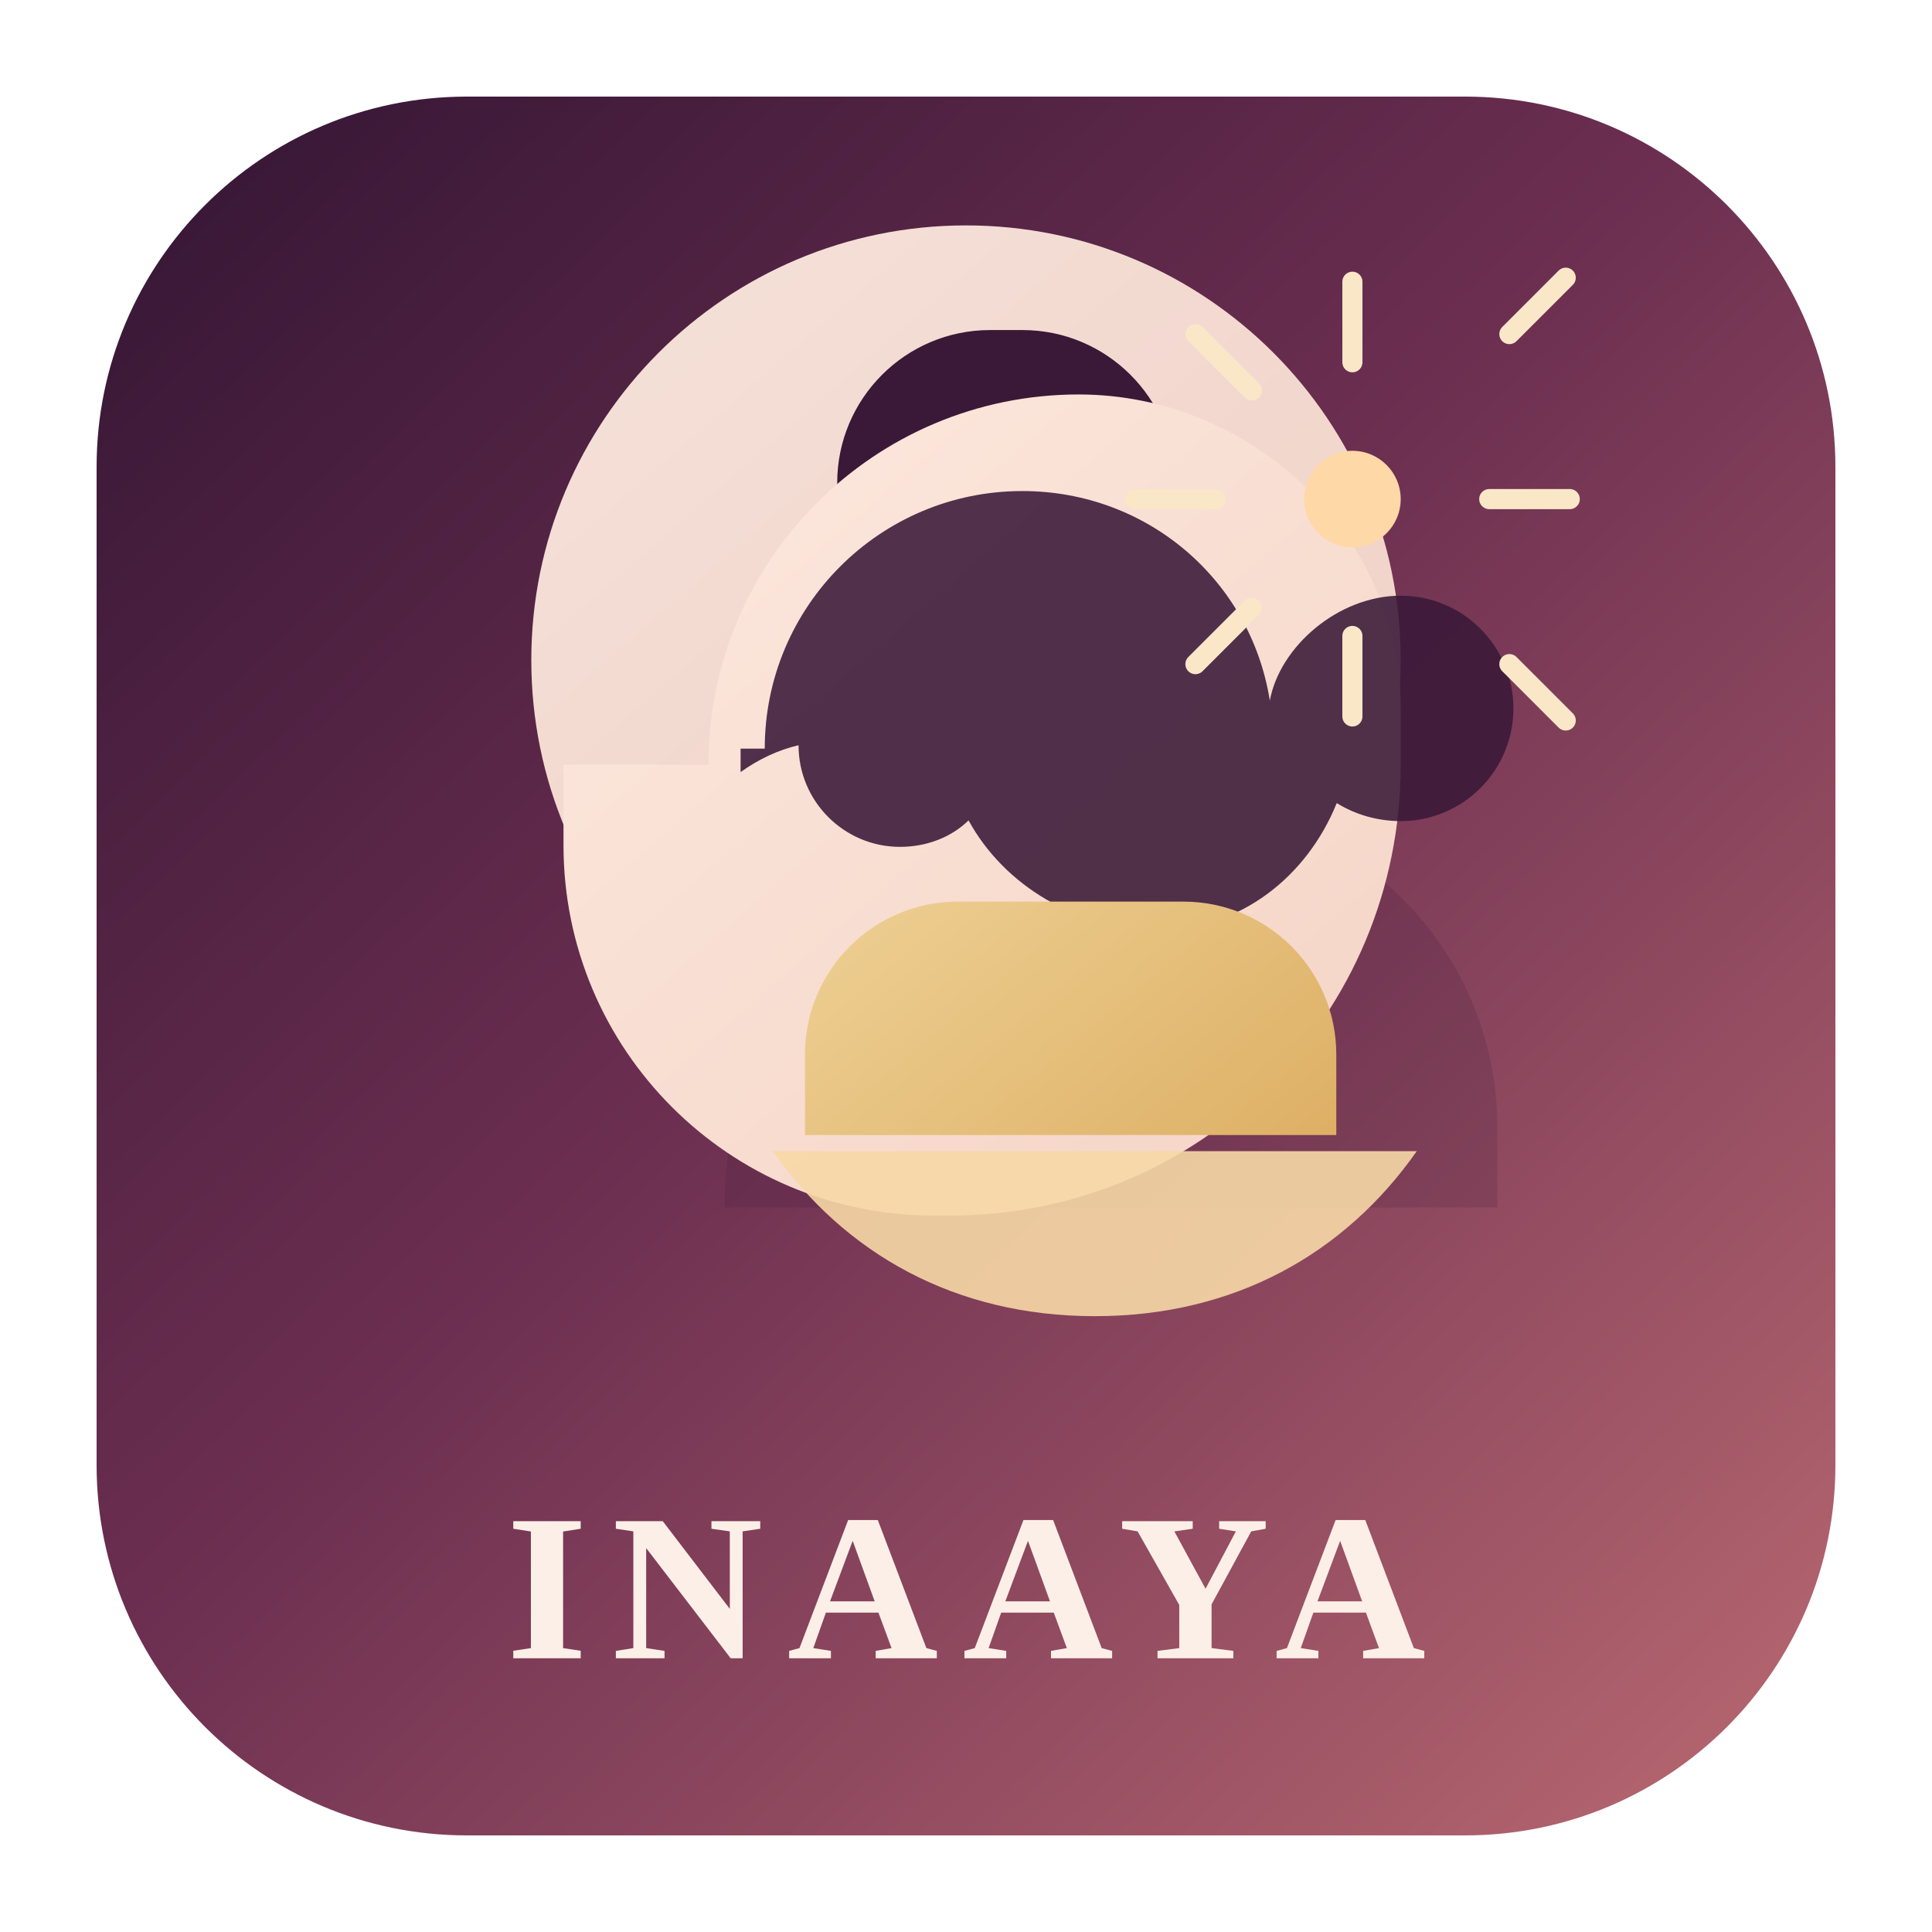
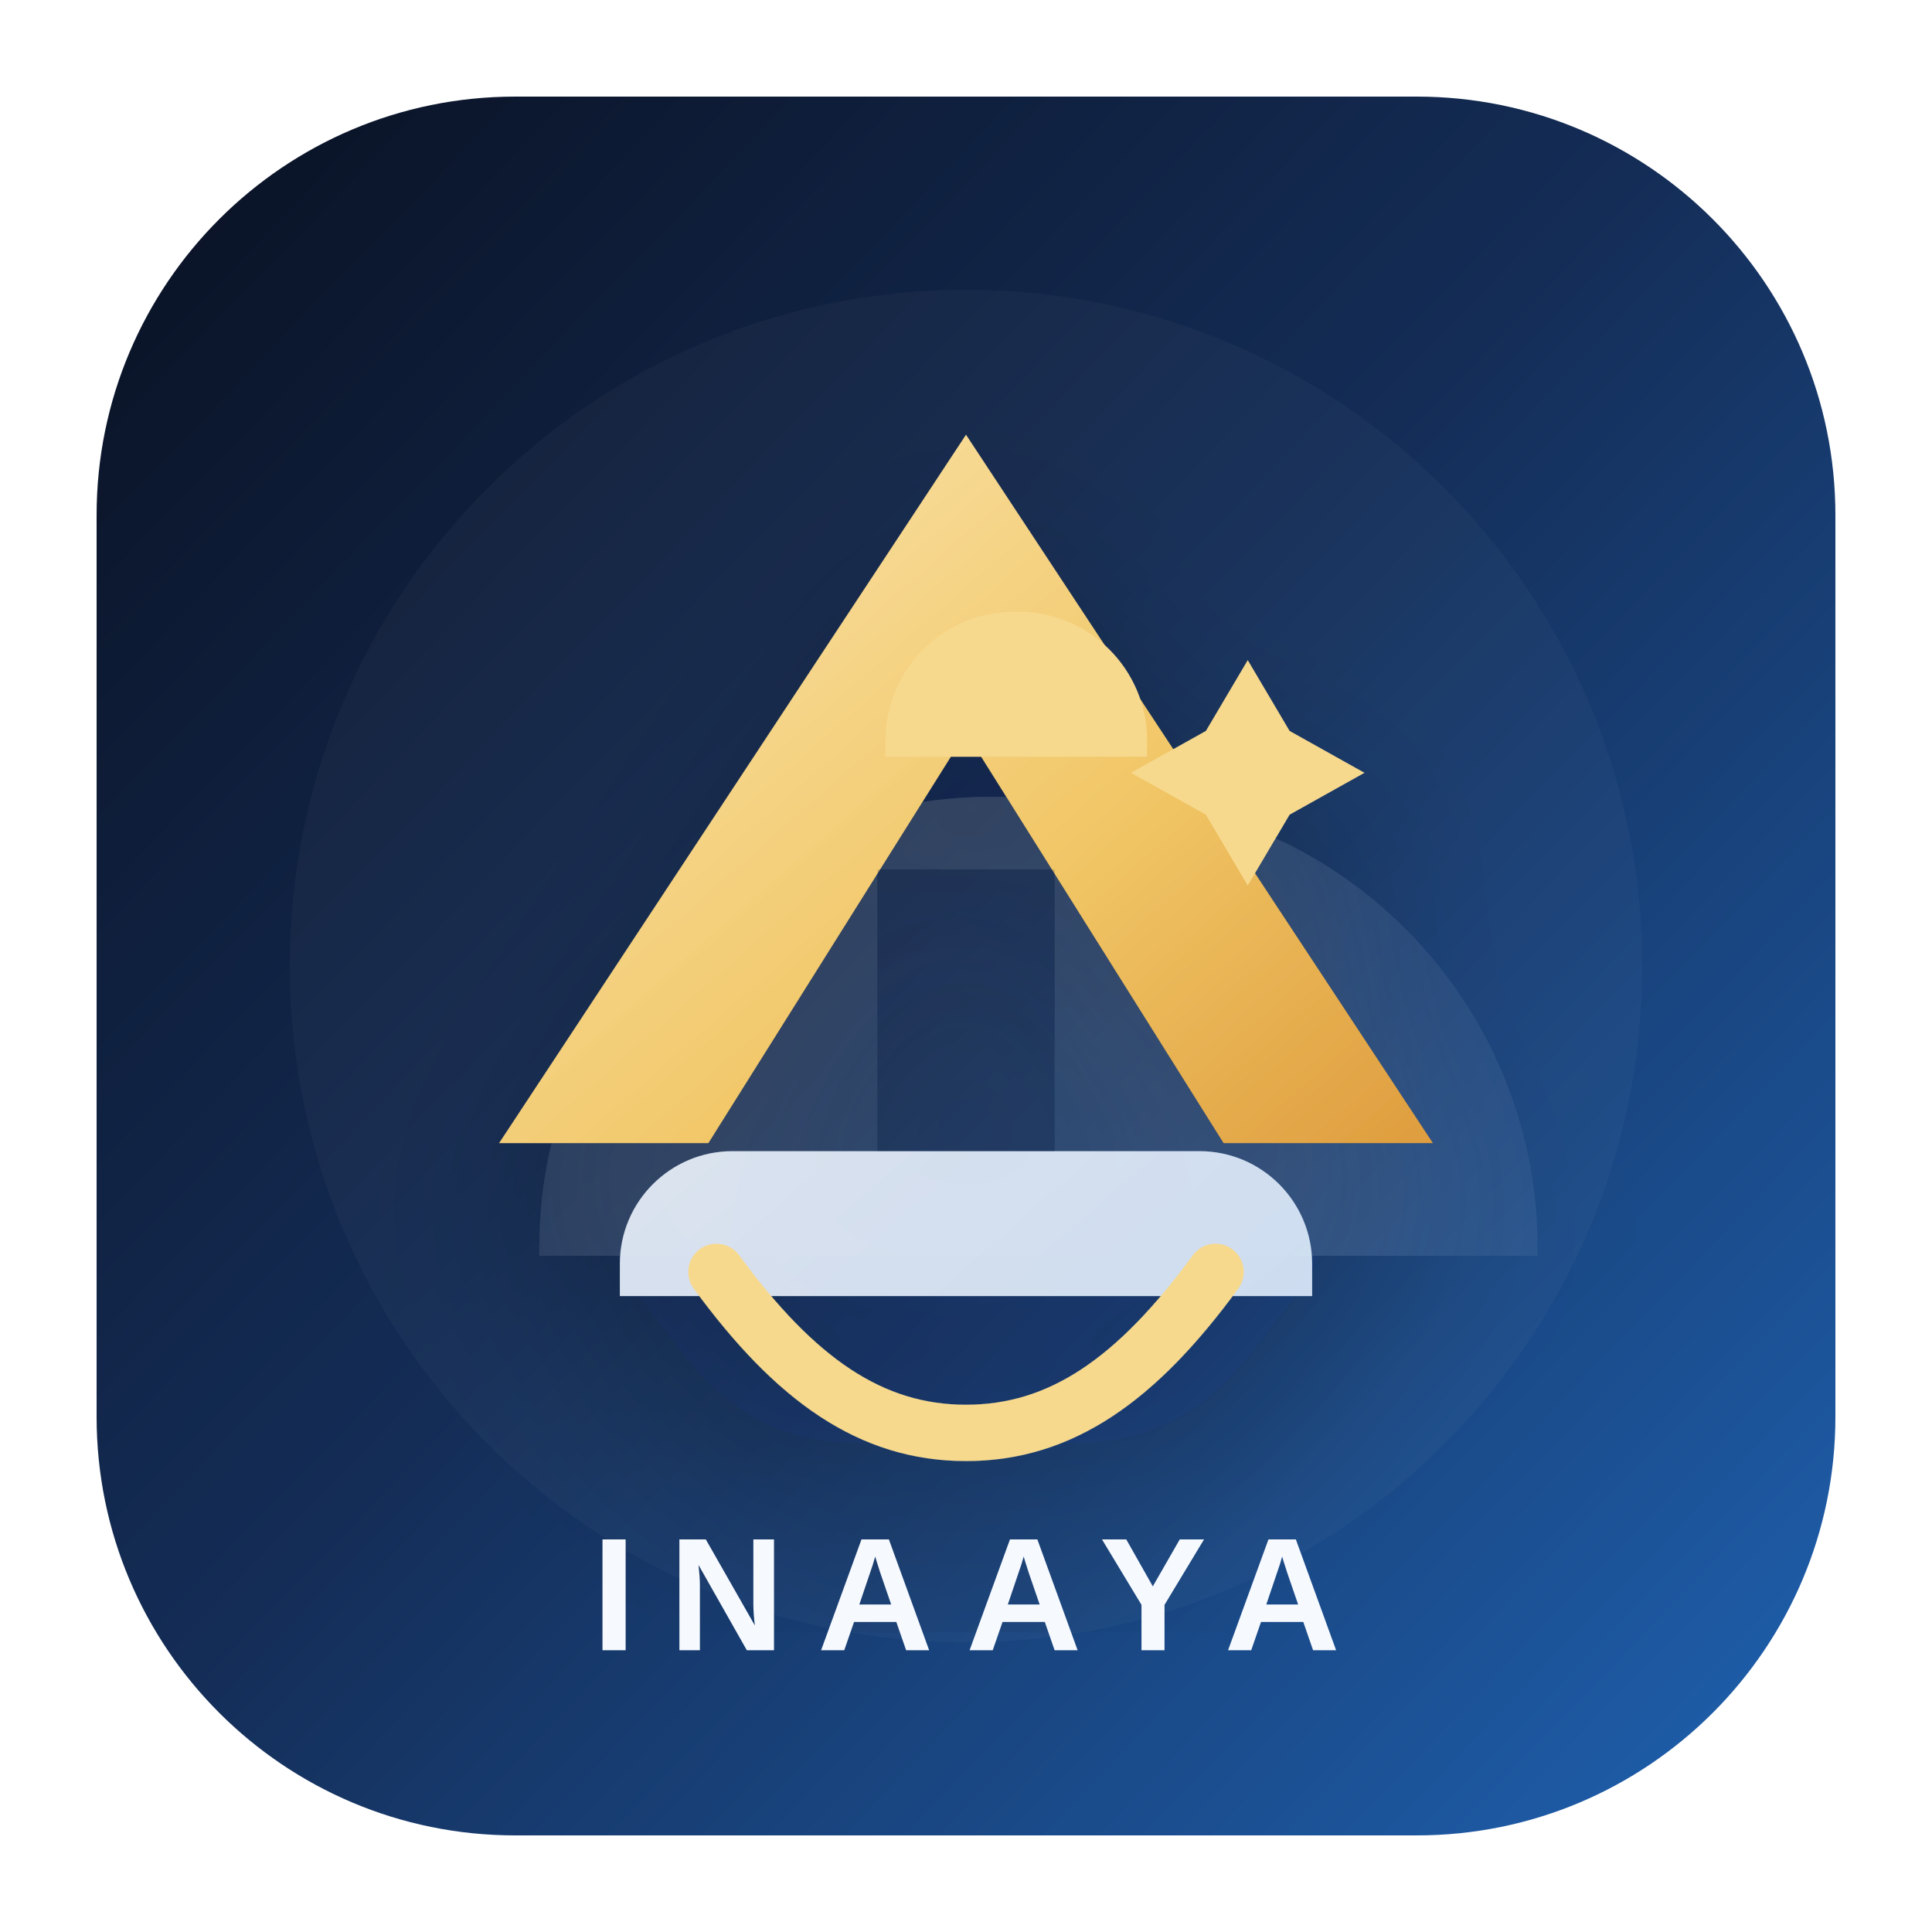
<svg xmlns="http://www.w3.org/2000/svg" width="240" height="240" viewBox="0 0 240 240" fill="none">
  <defs>
-     <linearGradient id="bgGrad" x1="28" y1="22" x2="212" y2="214" gradientUnits="userSpaceOnUse">
-       <stop stop-color="#3A1837" />
-       <stop offset="0.45" stop-color="#6B2E50" />
-       <stop offset="1" stop-color="#B0626D" />
+     <linearGradient id="bg" x1="18" y1="20" x2="220" y2="215" gradientUnits="userSpaceOnUse">
+       <stop stop-color="#0A1224" />
+       <stop offset="0.48" stop-color="#142D57" />
+       <stop offset="1" stop-color="#1E5DA9" />
    </linearGradient>
-     <linearGradient id="goldGrad" x1="80" y1="72" x2="160" y2="168" gradientUnits="userSpaceOnUse">
-       <stop stop-color="#F9E6B5" />
-       <stop offset="1" stop-color="#D9A758" />
+     <linearGradient id="gold" x1="66" y1="52" x2="178" y2="180" gradientUnits="userSpaceOnUse">
+       <stop stop-color="#FBE8B5" />
+       <stop offset="0.5" stop-color="#F1C666" />
+       <stop offset="1" stop-color="#D5882A" />
    </linearGradient>
-     <linearGradient id="softGrad" x1="70" y1="36" x2="166" y2="146" gradientUnits="userSpaceOnUse">
-       <stop stop-color="#FDEAE0" />
-       <stop offset="1" stop-color="#F5D5C7" />
+     <linearGradient id="glass" x1="80" y1="62" x2="176" y2="172" gradientUnits="userSpaceOnUse">
+       <stop stop-color="#F8FBFF" />
+       <stop offset="1" stop-color="#DBE9FB" />
    </linearGradient>
+     <filter id="shadow" x="-20%" y="-20%" width="140%" height="140%">
+       <feDropShadow dx="0" dy="14" stdDeviation="12" flood-color="#050A17" flood-opacity="0.3" />
+     </filter>
  </defs>
-   <rect x="12" y="12" width="216" height="216" rx="46" fill="url(#bgGrad)" />
-   <circle cx="120" cy="82" r="54" fill="url(#softGrad)" opacity="0.95" />
-   <path d="M90 150C90 122.386 112.386 100 140 100H146C168.091 100 186 117.909 186 140V150H90V150Z" fill="#3A1837" opacity="0.18" />
-   <path d="M104 60C104 49.506 112.506 41 123 41H127C137.494 41 146 49.506 146 60V68C146 78.494 137.494 87 127 87H123C112.506 87 104 78.494 104 68V60Z" fill="#3A1837" />
-   <path d="M88 95C88 69.595 108.595 49 134 49C155.539 49 174 66.467 174 88V95C174 126.137 149.137 151 118 151H116C90.595 151 70 130.405 70 105V95H88Z" fill="url(#softGrad)" />
-   <path d="M95 93C95 75.327 109.327 61 127 61C142.55 61 155.369 72.084 157.743 87.04C158.965 80.311 166.267 74 174 74C181.732 74 188 80.268 188 88C188 95.732 181.732 102 174 102C171.118 102 168.363 101.195 166.055 99.76C162.34 108.958 154.008 115.5 144 115.5C133.749 115.5 124.734 109.981 120.316 101.912C118.186 103.992 115.144 105.2 111.8 105.2C104.855 105.2 99.2 99.545 99.2 92.6C99.2 92.592 99.2 92.584 99.2 92.576C96.715 93.155 94.272 94.278 92 95.913V93H95Z" fill="#3A1837" opacity="0.88" />
-   <path d="M100 131C100 120.507 108.507 112 119 112H147C157.493 112 166 120.507 166 131V141H100V131Z" fill="url(#goldGrad)" />
-   <path d="M96 143C104.941 155.738 118.645 163.5 136 163.5C153.355 163.5 167.059 155.738 176 143H96Z" fill="#F7D8A6" opacity="0.9" />
-   <circle cx="168" cy="62" r="6" fill="#FFD8A8" />
-   <path d="M168 45V35M168 89V79M151 62H141M195 62H185M155.5 48.5L148.5 41.5M187.5 82.5L194.5 89.5M155.5 75.5L148.5 82.5M187.5 41.5L194.5 34.5" stroke="#F9E7C8" stroke-width="2.5" stroke-linecap="round" />
-   <text x="120" y="206" text-anchor="middle" fill="#FCEFE7" font-family="'Georgia', 'Times New Roman', serif" font-size="26" font-weight="700" letter-spacing="3">INAAYA</text>
+   <rect x="12" y="12" width="216" height="216" rx="52" fill="url(#bg)" />
+   <circle cx="120" cy="120" r="84" fill="rgba(255,255,255,0.03)" />
+   <g filter="url(#shadow)">
+     <path d="M67 155C67 124.072 92.072 99 123 99H135C165.928 99 191 124.072 191 155V156H67V155Z" fill="rgba(255,255,255,0.05)" />
+     <path d="M62 142L120 54L178 142H152L120 91L88 142H62Z" fill="url(#gold)" />
+     <path d="M91 143H149C156.732 143 163 149.268 163 157V161H77V157C77 149.268 83.268 143 91 143Z" fill="url(#glass)" opacity="0.9" />
+     <path d="M109 108H131V143H109V108Z" fill="#0E1D38" opacity="0.18" />
+     <path d="M89 158C98.8 171.4 108.2 178 120 178C131.8 178 141.2 171.4 151 158" stroke="#F7D98E" stroke-width="7" stroke-linecap="round" />
+     <path d="M110 92C110 83.163 117.163 76 126 76H126.5C135.337 76 142.5 83.163 142.5 92V94H110V92Z" fill="#F7D98E" />
+     <path d="M155 82L160.2 90.8L169.5 96L160.2 101.2L155 110L149.8 101.2L140.5 96L149.8 90.8L155 82Z" fill="#F7D98E" />
+   </g>
+   <text x="120" y="205" text-anchor="middle" fill="#F6FAFF" font-family="'Segoe UI', Arial, sans-serif" font-size="20" font-weight="700" letter-spacing="4">INAAYA</text>
</svg>
